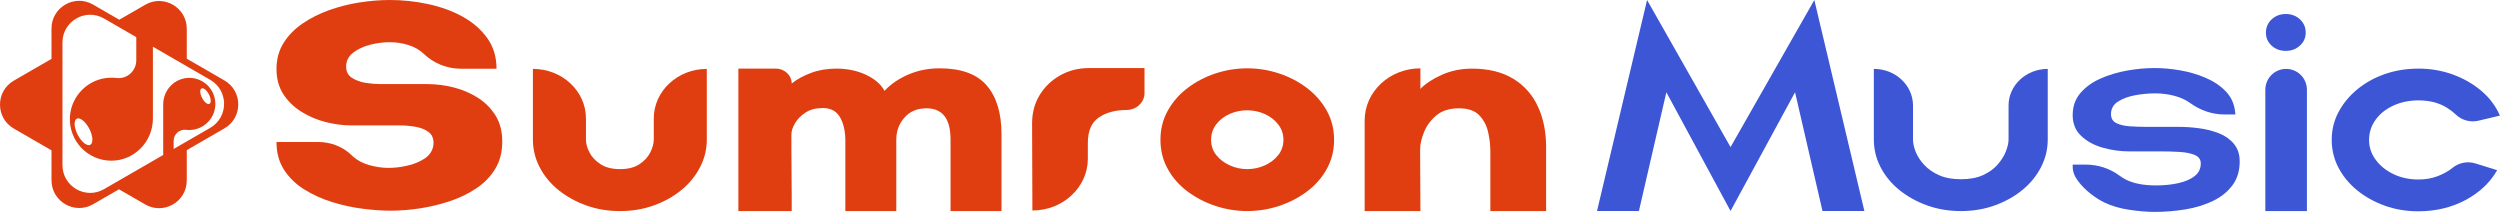
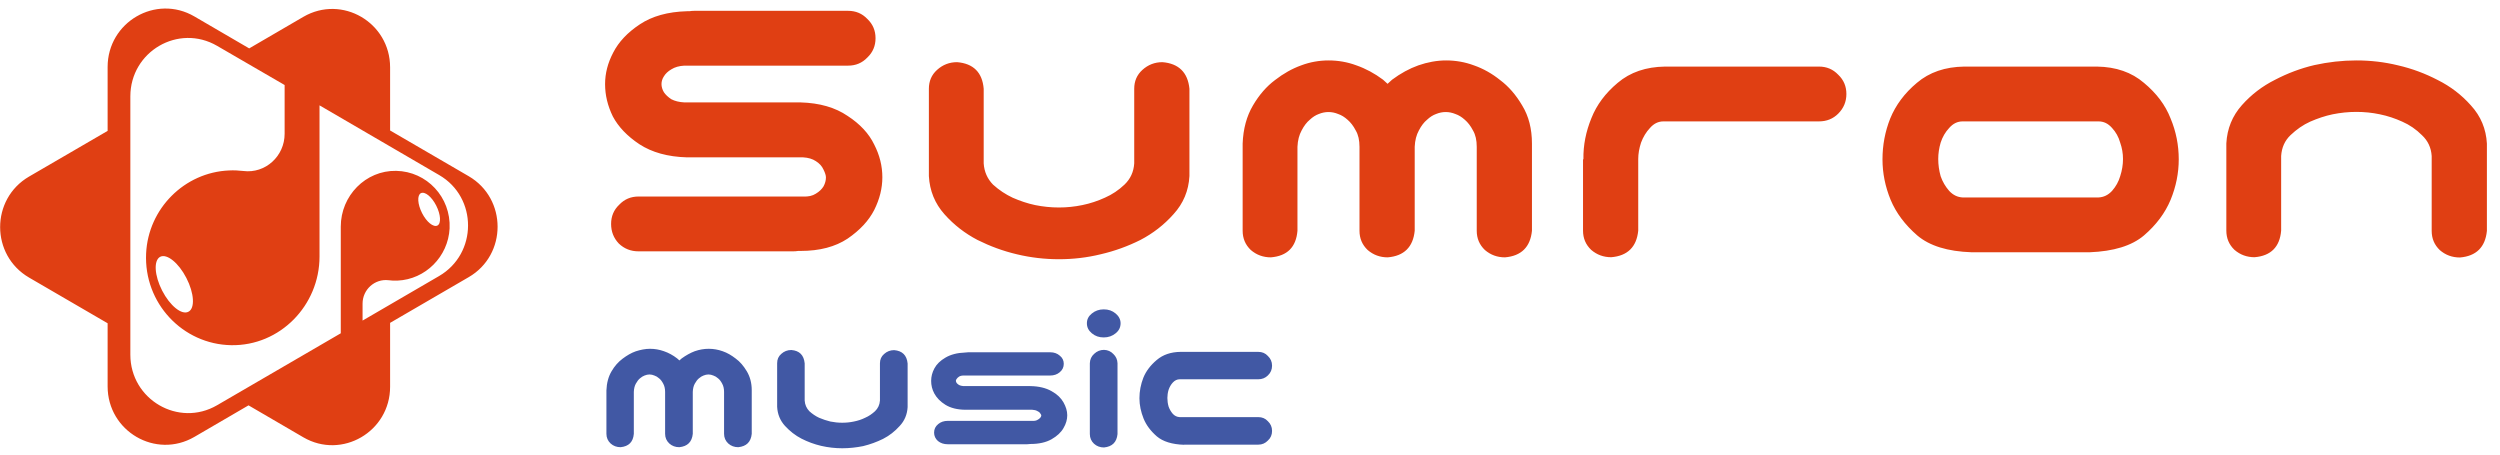
- <svg xmlns="http://www.w3.org/2000/svg" width="1326" height="113" viewBox="0 0 1326 113" fill="none">
-   <path d="M847.062 111.91L873.603 0.01L917.883 78.02L962.323 0.01L988.863 111.91H966.643L952.093 48.93L917.883 111.91L883.833 48.93L869.282 111.91H847.062Z" fill="#3C56D6" />
-   <path d="M993.883 36.54C1005.36 36.54 1014.66 45.23 1014.66 55.95V74.01C1014.66 76 1015.14 78.19 1016.1 80.58C1017.06 82.97 1018.55 85.26 1020.58 87.45C1022.6 89.64 1025.22 91.46 1028.41 92.9C1031.61 94.34 1035.5 95.07 1040.08 95.07C1044.77 95.07 1048.71 94.32 1051.91 92.83C1055.11 91.34 1057.69 89.45 1059.66 87.16C1061.63 84.87 1063.07 82.53 1063.98 80.14C1064.88 77.75 1065.34 75.71 1065.34 74.02V55.96C1065.34 45.24 1074.64 36.55 1086.12 36.55V74.02C1086.12 79.2 1084.92 84.1 1082.52 88.73C1080.12 93.36 1076.82 97.39 1072.61 100.82C1068.4 104.25 1063.52 106.97 1057.98 108.96C1052.44 110.95 1046.47 111.95 1040.08 111.95C1033.69 111.95 1027.72 110.96 1022.18 108.96C1016.64 106.97 1011.73 104.26 1007.47 100.82C1003.21 97.39 999.883 93.35 997.483 88.73C995.083 84.1 993.883 79.2 993.883 74.02V36.54V36.54Z" fill="#3C56D6" />
-   <path d="M1099.34 87.3H1106.26C1112.81 87.3 1119.17 89.38 1124.27 93.22C1125.21 93.93 1126.28 94.59 1127.48 95.21C1131.53 97.3 1136.91 98.35 1143.63 98.35C1147.79 98.35 1151.67 97.95 1155.3 97.16C1158.92 96.36 1161.83 95.12 1164.01 93.43C1166.19 91.74 1167.29 89.5 1167.29 86.71C1167.29 84.62 1166.25 83.13 1164.17 82.23C1162.09 81.33 1159.4 80.79 1156.1 80.59C1152.8 80.39 1149.33 80.29 1145.71 80.29H1129.09C1124.51 80.29 1119.92 79.64 1115.34 78.35C1110.76 77.06 1106.95 74.99 1103.91 72.15C1100.87 69.31 1099.35 65.61 1099.35 61.03C1099.35 56.45 1100.71 52.57 1103.43 49.38C1106.15 46.2 1109.69 43.63 1114.06 41.69C1118.43 39.75 1123.14 38.33 1128.21 37.43C1133.27 36.53 1138.15 36.09 1142.84 36.09C1147 36.09 1151.45 36.49 1156.19 37.28C1160.93 38.08 1165.46 39.4 1169.78 41.24C1174.1 43.08 1177.69 45.49 1180.57 48.48C1183.45 51.47 1185.1 55.15 1185.53 59.53C1185.53 60.03 1185.58 60.43 1185.69 60.72H1179.85C1173.17 60.72 1166.82 58.41 1161.54 54.57C1161.52 54.55 1161.49 54.54 1161.47 54.52C1159.18 52.88 1156.41 51.63 1153.16 50.79C1149.91 49.95 1146.58 49.52 1143.17 49.52C1139.76 49.52 1136.24 49.84 1132.62 50.49C1129 51.14 1125.93 52.26 1123.43 53.85C1120.92 55.44 1119.67 57.68 1119.67 60.57C1119.67 62.76 1120.6 64.33 1122.47 65.27C1124.33 66.22 1126.73 66.79 1129.66 66.99C1132.59 67.19 1135.6 67.29 1138.69 67.29H1155.8C1159.21 67.29 1162.78 67.54 1166.51 68.04C1170.24 68.54 1173.73 69.43 1176.98 70.73C1180.23 72.02 1182.87 73.89 1184.89 76.33C1186.91 78.77 1187.93 81.88 1187.93 85.66C1187.93 90.64 1186.65 94.84 1184.09 98.28C1181.53 101.71 1178.1 104.48 1173.78 106.57C1169.46 108.66 1164.61 110.15 1159.23 111.05C1153.85 111.95 1148.38 112.39 1142.84 112.39C1138.79 112.39 1134.29 112.02 1129.33 111.27C1124.37 110.52 1120.03 109.26 1116.3 107.46C1113.95 106.37 1111.48 104.8 1108.87 102.76C1106.26 100.72 1104.02 98.46 1102.16 95.97C1100.29 93.48 1099.36 90.99 1099.36 88.5V87.3H1099.34Z" fill="#3C56D6" />
-   <path d="M1201.53 111.94V47.58C1201.53 41.49 1206.47 36.55 1212.56 36.55C1218.65 36.55 1223.59 41.49 1223.59 47.58V111.94H1201.53ZM1212.4 26.99C1209.42 26.99 1206.91 26.07 1204.89 24.23C1202.86 22.39 1201.85 20.08 1201.85 17.29C1201.85 14.5 1202.86 12.16 1204.89 10.27C1206.91 8.38 1209.42 7.43 1212.4 7.43C1215.38 7.43 1217.89 8.38 1219.91 10.27C1221.93 12.16 1222.95 14.5 1222.95 17.29C1222.95 19.98 1221.94 22.27 1219.91 24.16C1217.89 26.04 1215.38 26.99 1212.4 26.99Z" fill="#3C56D6" />
-   <path d="M1236.74 74.17C1236.74 68.9 1237.94 63.99 1240.34 59.46C1242.74 54.93 1246.04 50.93 1250.25 47.44C1254.46 43.96 1259.33 41.24 1264.88 39.3C1270.42 37.36 1276.39 36.39 1282.78 36.39C1289.17 36.39 1295.25 37.43 1301 39.53C1306.75 41.62 1311.82 44.53 1316.19 48.26C1320.56 51.99 1323.81 56.35 1325.94 61.32L1314.56 64.02C1310.24 65.04 1305.72 63.77 1302.61 60.79C1301.31 59.55 1299.76 58.35 1297.96 57.21C1293.8 54.57 1288.74 53.25 1282.77 53.25C1277.87 53.25 1273.42 54.17 1269.42 56.01C1265.42 57.85 1262.28 60.37 1259.99 63.55C1257.7 66.74 1256.55 70.32 1256.55 74.3C1256.55 78.08 1257.72 81.57 1260.07 84.75C1262.41 87.94 1265.56 90.47 1269.5 92.36C1273.44 94.25 1277.87 95.2 1282.77 95.2C1286.5 95.2 1289.91 94.6 1293 93.41C1296.09 92.22 1298.67 90.77 1300.75 89.08C1300.77 89.06 1300.79 89.05 1300.81 89.03C1304.14 86.31 1308.72 85.37 1312.92 86.67L1324.49 90.27C1320.76 96.84 1315.16 102.12 1307.7 106.1C1300.24 110.08 1291.87 112.07 1282.6 112.07C1276.31 112.07 1270.4 111.08 1264.86 109.08C1259.32 107.09 1254.44 104.38 1250.23 100.94C1246.02 97.51 1242.72 93.5 1240.32 88.92C1237.94 84.37 1236.74 79.44 1236.74 74.17Z" fill="#3C56D6" />
-   <path d="M119.033 42.66L99.062 31.13V15.24C99.062 3.93 86.823 -3.13 77.032 2.52L63.273 10.46L49.343 2.42C39.553 -3.23 27.312 3.83 27.312 15.14V31.23L7.343 42.76C-2.447 48.41 -2.447 62.55 7.343 68.2L27.312 79.73V95.62C27.312 106.93 39.553 113.99 49.343 108.34L63.102 100.4L77.032 108.44C86.823 114.09 99.062 107.03 99.062 95.72V79.63L119.033 68.1C128.823 62.45 128.823 48.31 119.033 42.66ZM111.512 67.81L92.093 79.02V74.74C92.093 71.2 95.172 68.42 98.683 68.85C99.433 68.94 100.193 68.97 100.973 68.94C108.073 68.65 113.852 62.92 114.202 55.82C114.592 47.95 108.382 41.43 100.622 41.3C92.862 41.17 86.562 47.57 86.562 55.33V82.2L55.163 100.33C45.373 105.98 33.133 98.92 33.133 87.61V22.53C33.133 11.22 45.373 4.16 55.163 9.81L72.282 19.7V32C72.282 37.63 67.373 42.06 61.782 41.37C60.593 41.22 59.383 41.17 58.142 41.22C46.843 41.69 37.642 50.81 37.083 62.11C36.472 74.65 46.343 85.03 58.703 85.23C71.062 85.43 81.093 75.24 81.093 62.89V24.78L111.522 42.35C121.302 48.02 121.302 62.15 111.512 67.81ZM106.892 46.93C107.892 46.41 109.653 47.82 110.812 50.07C111.972 52.32 112.103 54.57 111.103 55.08C110.103 55.6 108.342 54.19 107.182 51.94C106.022 49.69 105.892 47.45 106.892 46.93ZM47.862 76.81C46.163 77.69 43.193 75.3 41.212 71.48C39.242 67.66 39.023 63.85 40.722 62.97C42.422 62.09 45.392 64.48 47.373 68.3C49.343 72.13 49.562 75.94 47.862 76.81Z" fill="#E03E10" />
-   <path d="M146.652 75.3H168.662C175.362 75.3 181.932 77.75 186.672 82.5C186.862 82.69 187.052 82.87 187.262 83.05C189.602 85.13 192.512 86.65 195.972 87.61C199.432 88.57 202.822 89.05 206.122 89.05C209.532 89.05 213.072 88.6 216.752 87.69C220.242 86.83 223.232 85.51 225.722 83.74C228.252 81.93 229.882 79.11 229.942 76C229.992 73.34 229.092 71.32 227.222 69.95C225.412 68.62 223.092 67.71 220.272 67.23C217.442 66.75 214.652 66.51 211.882 66.51H186.302C181.932 66.51 177.432 65.93 172.792 64.75C168.152 63.58 163.862 61.77 159.922 59.31C155.982 56.86 152.782 53.77 150.332 50.04C147.882 46.31 146.652 41.83 146.652 36.61C146.652 31.39 147.902 26.78 150.412 22.78C152.912 18.78 156.272 15.35 160.482 12.47C164.692 9.59 169.402 7.22 174.632 5.36C179.852 3.5 185.232 2.14 190.782 1.28C196.322 0.43 201.652 0 206.772 0C213.592 0 220.362 0.72 227.072 2.16C233.782 3.6 239.862 5.81 245.292 8.79C250.732 11.77 255.092 15.56 258.402 20.14C261.702 24.72 263.362 30.16 263.362 36.45H244.442C237.102 36.45 230.052 33.61 224.752 28.54C222.562 26.46 219.872 24.92 216.682 23.9C213.482 22.89 210.132 22.38 206.612 22.38C203.312 22.38 199.872 22.83 196.302 23.74C192.732 24.65 189.722 26.06 187.272 27.98C184.822 29.9 183.592 32.35 183.592 35.33C183.592 38 184.632 39.99 186.712 41.32C188.792 42.65 191.242 43.53 194.062 43.96C196.882 44.39 199.412 44.6 201.652 44.6H226.752C231.332 44.6 235.942 45.19 240.582 46.36C245.222 47.53 249.482 49.34 253.372 51.8C257.262 54.25 260.402 57.4 262.802 61.23C265.202 65.06 266.402 69.7 266.402 75.14C266.402 80.68 265.152 85.51 262.642 89.61C260.142 93.71 256.752 97.18 252.492 100C248.232 102.83 243.512 105.09 238.342 106.79C233.172 108.5 227.892 109.75 222.512 110.55C217.132 111.35 212.042 111.75 207.242 111.75C202.762 111.75 197.812 111.41 192.372 110.71C186.932 110.02 181.552 108.85 176.222 107.19C170.892 105.54 165.992 103.33 161.512 100.56C157.032 97.79 153.442 94.33 150.722 90.17C148.012 86.01 146.652 81.05 146.652 75.3Z" fill="#E03E10" />
-   <path d="M282.652 36.54C298.192 36.54 310.792 48.3 310.792 62.82V74.02C310.792 76.21 311.432 78.52 312.712 80.96C313.992 83.4 315.962 85.46 318.632 87.16C321.292 88.85 324.702 89.7 328.862 89.7C333.122 89.7 336.562 88.83 339.172 87.09C341.782 85.35 343.702 83.26 344.922 80.82C346.142 78.38 346.762 76.12 346.762 74.03V62.83C346.762 48.32 359.362 36.55 374.892 36.55V74.02C374.892 79.2 373.692 84.1 371.292 88.73C368.892 93.36 365.592 97.39 361.382 100.82C357.172 104.25 352.292 106.97 346.752 108.96C341.212 110.95 335.242 111.95 328.852 111.95C322.462 111.95 316.492 110.96 310.952 108.96C305.412 106.97 300.502 104.26 296.242 100.82C291.982 97.39 288.652 93.35 286.252 88.73C283.852 84.1 282.652 79.2 282.652 74.02V36.54V36.54Z" fill="#E03E10" />
-   <path d="M391.633 36.39H411.453C416.133 36.39 419.923 39.93 419.923 44.3C422.583 42.11 425.973 40.25 430.073 38.7C434.173 37.16 438.673 36.39 443.583 36.39C449.443 36.39 454.693 37.49 459.333 39.67C463.973 41.86 467.243 44.7 469.163 48.18C472.363 44.7 476.513 41.83 481.633 39.6C486.753 37.36 492.343 36.24 498.423 36.24C509.823 36.24 518.133 39.28 523.363 45.35C528.583 51.42 531.193 60.03 531.193 71.18V111.94H504.173V74.02C504.173 62.97 499.913 57.45 491.383 57.45C486.483 57.45 482.593 59.09 479.713 62.38C476.833 65.66 475.393 69.55 475.393 74.02V111.94H448.373V74.62C448.373 69.64 447.443 65.51 445.573 62.23C443.703 58.95 440.643 57.3 436.383 57.3C432.763 57.3 429.723 58.1 427.273 59.69C424.823 61.28 422.953 63.18 421.683 65.36C420.403 67.55 419.763 69.54 419.763 71.33C419.763 73.42 419.763 76.28 419.763 79.91C419.763 83.54 419.783 87.43 419.843 91.56C419.893 95.69 419.923 99.6 419.923 103.28C419.923 106.96 419.923 109.85 419.923 111.94H391.633V36.39V36.39Z" fill="#E03E10" />
-   <path d="M597.612 58.34C591.642 58.34 586.712 59.66 582.822 62.3C578.932 64.94 576.992 69.44 576.992 75.81V84.17C576.992 99.34 563.822 111.64 547.582 111.64C547.582 103.58 547.552 95.87 547.502 88.5C547.452 81.14 547.422 73.42 547.422 65.36C547.422 59.79 548.752 54.81 551.422 50.43C554.082 46.05 557.712 42.57 562.292 39.98C566.872 37.39 571.992 36.1 577.642 36.1H607.052V49.39C607.042 54.27 602.842 58.26 597.612 58.34Z" fill="#E03E10" />
-   <path d="M723.812 111.94V63.87C723.812 48.62 737.053 36.25 753.383 36.25V47.15C756.043 44.36 759.833 41.88 764.733 39.68C769.633 37.49 774.963 36.4 780.723 36.4C789.463 36.4 796.763 38.19 802.623 41.77C808.483 45.35 812.853 50.28 815.733 56.55C818.613 62.82 820.052 69.89 820.052 77.75V111.94H790.483V80.14C790.483 76.86 790.082 73.47 789.282 69.99C788.482 66.51 786.912 63.55 784.562 61.11C782.213 58.67 778.643 57.45 773.853 57.45C768.843 57.45 764.843 58.7 761.863 61.18C758.883 63.67 756.692 66.63 755.312 70.06C753.923 73.49 753.233 76.61 753.233 79.39L753.393 111.94H723.812V111.94Z" fill="#E03E10" />
-   <path d="M661.552 111.94C655.802 111.94 650.202 111.04 644.762 109.25C639.322 107.46 634.392 104.92 629.972 101.64C625.552 98.36 622.032 94.38 619.422 89.7C616.812 85.02 615.502 79.85 615.502 74.17C615.502 68.5 616.802 63.32 619.422 58.64C622.032 53.96 625.552 49.96 629.972 46.62C634.392 43.29 639.322 40.72 644.762 38.93C650.202 37.14 655.792 36.24 661.552 36.24C667.312 36.24 672.902 37.14 678.342 38.93C683.782 40.72 688.702 43.29 693.132 46.62C697.552 49.96 701.072 53.96 703.682 58.64C706.292 63.32 707.602 68.49 707.602 74.17C707.602 79.84 706.292 85.02 703.682 89.7C701.072 94.38 697.552 98.36 693.132 101.64C688.712 104.92 683.782 107.46 678.342 109.25C672.902 111.04 667.312 111.94 661.552 111.94ZM642.372 74.17C642.372 77.26 643.272 79.94 645.092 82.23C646.902 84.52 649.272 86.34 652.202 87.68C655.132 89.02 658.252 89.7 661.552 89.7C664.752 89.7 667.812 89.05 670.742 87.76C673.672 86.47 676.072 84.65 677.932 82.31C679.792 79.97 680.732 77.26 680.732 74.17C680.732 71.09 679.802 68.35 677.932 65.96C676.062 63.57 673.672 61.73 670.742 60.44C667.812 59.15 664.752 58.5 661.552 58.5C658.252 58.5 655.132 59.15 652.202 60.44C649.272 61.73 646.902 63.58 645.092 65.96C643.272 68.34 642.372 71.08 642.372 74.17Z" fill="#E03E10" />
+ <svg xmlns="http://www.w3.org/2000/svg" width="187" height="34" viewBox="0 0 187 34" fill="none">
+   <path d="M65.49 2.86C65.49 3.43 65.29 3.91 64.88 4.3C64.49 4.71 64.01 4.91 63.44 4.91H51.19C50.8 4.93 50.48 5.02 50.21 5.19C49.97 5.33 49.78 5.51 49.66 5.71C49.54 5.89 49.48 6.09 49.48 6.29C49.48 6.49 49.54 6.7 49.66 6.9C49.78 7.08 49.97 7.26 50.21 7.42C50.48 7.56 50.8 7.64 51.19 7.66H59.88C61.31 7.7 62.48 8.04 63.4 8.67C64.34 9.28 65 10 65.39 10.81C65.8 11.61 66 12.42 66 13.26C66 14.08 65.8 14.89 65.39 15.71C64.98 16.51 64.32 17.22 63.4 17.85C62.48 18.46 61.31 18.77 59.88 18.77H59.7C59.58 18.79 59.46 18.8 59.33 18.8H47.76C47.19 18.8 46.7 18.61 46.29 18.22C45.9 17.81 45.71 17.32 45.71 16.75C45.71 16.18 45.91 15.7 46.32 15.31C46.71 14.9 47.19 14.7 47.76 14.7H60.07C60.46 14.72 60.77 14.65 61.02 14.49C61.29 14.33 61.48 14.14 61.6 13.94C61.72 13.72 61.78 13.49 61.78 13.27C61.78 13.13 61.72 12.93 61.6 12.69C61.48 12.42 61.28 12.21 61.02 12.05C60.78 11.89 60.46 11.79 60.07 11.77H51.38C49.95 11.73 48.77 11.4 47.83 10.79C46.91 10.18 46.25 9.48 45.84 8.71C45.45 7.91 45.26 7.11 45.26 6.29C45.26 5.49 45.46 4.71 45.87 3.93C46.28 3.13 46.94 2.43 47.86 1.82C48.78 1.21 49.95 0.88 51.38 0.84H51.56C51.68 0.82 51.8 0.81 51.93 0.81H63.44C64.01 0.81 64.49 1.01 64.88 1.42C65.29 1.81 65.49 2.29 65.49 2.86ZM79.21 19.39C78.15 19.39 77.1 19.27 76.06 19.02C75.04 18.78 74.06 18.42 73.12 17.95C72.18 17.46 71.35 16.82 70.64 16.02C69.93 15.22 69.54 14.27 69.48 13.17V11.88V6.64C69.48 6.07 69.68 5.6 70.09 5.23C70.52 4.84 71.02 4.65 71.59 4.65C72.81 4.75 73.48 5.42 73.58 6.64V7.99V12.22C73.62 12.85 73.86 13.38 74.28 13.81C74.73 14.22 75.22 14.54 75.75 14.79C76.3 15.03 76.86 15.22 77.43 15.34C78.02 15.46 78.61 15.52 79.21 15.52C79.8 15.52 80.38 15.46 80.96 15.34C81.55 15.22 82.11 15.03 82.64 14.79C83.19 14.55 83.68 14.22 84.11 13.81C84.56 13.38 84.8 12.85 84.84 12.22V7.99V6.64C84.84 6.07 85.04 5.6 85.45 5.23C85.88 4.84 86.38 4.65 86.95 4.65C88.17 4.75 88.85 5.42 88.97 6.64V11.88V13.17C88.91 14.27 88.51 15.22 87.78 16.02C87.07 16.82 86.24 17.46 85.3 17.95C84.36 18.42 83.37 18.78 82.33 19.02C81.31 19.27 80.27 19.39 79.21 19.39ZM99.38 4.52C100.09 4.52 100.79 4.64 101.46 4.89C102.15 5.13 102.82 5.49 103.45 5.96C103.55 6.06 103.66 6.16 103.79 6.27C103.89 6.17 104 6.07 104.13 5.96C104.76 5.49 105.42 5.13 106.09 4.89C106.78 4.65 107.48 4.52 108.17 4.52C108.88 4.52 109.58 4.64 110.25 4.89C110.94 5.13 111.6 5.5 112.21 5.99C112.84 6.46 113.39 7.09 113.86 7.89C114.35 8.69 114.59 9.64 114.59 10.74V17.26C114.47 18.48 113.79 19.15 112.57 19.25C112 19.25 111.5 19.07 111.07 18.7C110.66 18.31 110.46 17.83 110.46 17.26V10.98C110.46 10.49 110.37 10.08 110.18 9.76C110 9.41 109.79 9.15 109.57 8.96C109.35 8.76 109.11 8.61 108.87 8.53C108.63 8.43 108.38 8.38 108.14 8.38C107.9 8.38 107.65 8.43 107.41 8.53C107.19 8.61 106.96 8.75 106.74 8.96C106.52 9.14 106.31 9.41 106.13 9.76C105.95 10.09 105.84 10.49 105.82 10.98V17.26C105.7 18.48 105.02 19.15 103.8 19.25C103.23 19.25 102.73 19.07 102.3 18.7C101.89 18.31 101.69 17.83 101.69 17.26V10.98C101.69 10.49 101.6 10.08 101.41 9.76C101.23 9.41 101.02 9.15 100.8 8.96C100.58 8.76 100.34 8.61 100.1 8.53C99.86 8.43 99.61 8.38 99.37 8.38C99.13 8.38 98.88 8.43 98.64 8.53C98.42 8.61 98.19 8.75 97.97 8.96C97.75 9.14 97.54 9.41 97.36 9.76C97.18 10.09 97.07 10.49 97.05 10.98V17.26C96.95 18.48 96.29 19.15 95.06 19.25C94.49 19.25 93.99 19.07 93.56 18.7C93.15 18.31 92.95 17.83 92.95 17.26V10.74C92.99 9.64 93.25 8.69 93.72 7.89C94.19 7.09 94.74 6.46 95.37 5.99C96 5.5 96.66 5.13 97.33 4.89C97.99 4.64 98.69 4.52 99.38 4.52ZM119.04 8.83C119.43 7.85 120.08 6.97 121 6.2C121.94 5.4 123.12 5 124.55 4.98H136.06C136.63 4.98 137.11 5.18 137.5 5.59C137.91 5.98 138.11 6.46 138.11 7.03C138.11 7.6 137.91 8.09 137.5 8.5C137.11 8.89 136.63 9.08 136.06 9.08H124.43C124.04 9.08 123.71 9.24 123.42 9.57C123.13 9.88 122.91 10.24 122.75 10.67C122.61 11.1 122.54 11.51 122.54 11.89V17.25C122.42 18.47 121.74 19.14 120.52 19.24C119.95 19.24 119.45 19.06 119.02 18.69C118.61 18.3 118.41 17.82 118.41 17.25V11.92H118.44C118.42 10.86 118.63 9.83 119.04 8.83ZM147.48 18.87C145.68 18.81 144.33 18.39 143.41 17.61C142.49 16.81 141.83 15.93 141.42 14.95C141.01 13.95 140.81 12.94 140.81 11.92C140.81 10.86 141 9.84 141.39 8.86C141.8 7.86 142.46 6.97 143.38 6.2C144.32 5.4 145.5 5 146.93 4.98H156.85C158.28 5 159.45 5.41 160.37 6.2C161.31 6.98 161.97 7.86 162.36 8.86C162.77 9.84 162.97 10.86 162.97 11.92C162.97 12.94 162.77 13.95 162.36 14.95C161.95 15.93 161.29 16.82 160.37 17.61C159.45 18.39 158.09 18.8 156.3 18.87H147.48ZM146.81 9.08C146.42 9.08 146.09 9.24 145.8 9.57C145.51 9.88 145.3 10.24 145.16 10.67C145.04 11.08 144.98 11.49 144.98 11.89C144.98 12.32 145.04 12.75 145.16 13.18C145.3 13.59 145.52 13.96 145.8 14.28C146.09 14.59 146.42 14.75 146.81 14.77H156.97C157.36 14.75 157.69 14.59 157.98 14.28C158.27 13.95 158.47 13.59 158.59 13.18C158.73 12.75 158.8 12.32 158.8 11.89C158.8 11.48 158.73 11.07 158.59 10.67C158.47 10.24 158.26 9.87 157.98 9.57C157.69 9.24 157.36 9.08 156.97 9.08H146.81ZM176.26 4.52C177.32 4.52 178.36 4.64 179.38 4.89C180.42 5.13 181.41 5.5 182.35 5.99C183.29 6.46 184.12 7.09 184.83 7.89C185.56 8.69 185.96 9.64 186.02 10.74V12.03V17.27C185.9 18.49 185.22 19.16 184 19.26C183.43 19.26 182.93 19.08 182.5 18.71C182.09 18.32 181.89 17.84 181.89 17.27V15.9V11.67C181.85 11.04 181.6 10.52 181.16 10.11C180.73 9.68 180.24 9.34 179.69 9.1C179.16 8.86 178.6 8.67 178.01 8.55C177.44 8.43 176.86 8.37 176.26 8.37C175.66 8.37 175.08 8.43 174.48 8.55C173.91 8.67 173.35 8.86 172.8 9.1C172.27 9.34 171.78 9.68 171.33 10.11C170.9 10.52 170.67 11.04 170.63 11.67V15.9V17.25C170.53 18.47 169.86 19.14 168.64 19.24C168.07 19.24 167.57 19.06 167.14 18.69C166.73 18.3 166.53 17.82 166.53 17.25V12.01V10.72C166.59 9.62 166.98 8.67 167.69 7.87C168.4 7.07 169.23 6.44 170.17 5.97C171.11 5.48 172.09 5.11 173.11 4.87C174.15 4.64 175.2 4.52 176.26 4.52Z" fill="#E03F13" />
+   <path d="M48.62 26.09C48.98 26.09 49.32 26.15 49.66 26.27C50.01 26.39 50.34 26.57 50.65 26.81C50.7 26.86 50.76 26.91 50.82 26.96C50.87 26.91 50.93 26.86 50.99 26.81C51.31 26.58 51.63 26.4 51.97 26.27C52.32 26.15 52.66 26.09 53.01 26.09C53.37 26.09 53.71 26.15 54.05 26.27C54.4 26.39 54.72 26.58 55.03 26.82C55.35 27.05 55.62 27.37 55.86 27.77C56.1 28.17 56.23 28.64 56.23 29.19V32.45C56.17 33.06 55.83 33.39 55.22 33.45C54.93 33.45 54.68 33.36 54.47 33.17C54.27 32.98 54.16 32.74 54.16 32.45V29.31C54.16 29.07 54.11 28.86 54.02 28.7C53.93 28.53 53.83 28.39 53.71 28.3C53.6 28.2 53.48 28.13 53.36 28.09C53.24 28.04 53.12 28.01 52.99 28.01C52.86 28.01 52.75 28.04 52.62 28.09C52.51 28.13 52.4 28.2 52.28 28.3C52.17 28.39 52.07 28.52 51.97 28.7C51.88 28.86 51.83 29.07 51.82 29.31V32.45C51.76 33.06 51.42 33.39 50.81 33.45C50.52 33.45 50.27 33.36 50.06 33.17C49.86 32.98 49.75 32.74 49.75 32.45V29.31C49.75 29.07 49.7 28.86 49.61 28.7C49.52 28.53 49.42 28.39 49.3 28.3C49.19 28.2 49.07 28.13 48.95 28.09C48.83 28.04 48.71 28.01 48.58 28.01C48.45 28.01 48.34 28.04 48.21 28.09C48.1 28.13 47.99 28.2 47.87 28.3C47.76 28.39 47.66 28.52 47.56 28.7C47.47 28.86 47.42 29.07 47.41 29.31V32.45C47.36 33.06 47.03 33.39 46.42 33.45C46.13 33.45 45.88 33.36 45.67 33.17C45.47 32.98 45.36 32.74 45.36 32.45V29.2C45.38 28.65 45.51 28.17 45.74 27.78C45.97 27.38 46.25 27.07 46.57 26.83C46.89 26.59 47.21 26.4 47.55 26.28C47.92 26.16 48.27 26.09 48.62 26.09ZM63 33.53C62.47 33.53 61.94 33.47 61.42 33.35C60.91 33.23 60.42 33.05 59.95 32.81C59.48 32.57 59.07 32.24 58.71 31.85C58.35 31.45 58.16 30.98 58.13 30.43V29.79V27.17C58.13 26.88 58.23 26.65 58.44 26.47C58.65 26.28 58.9 26.18 59.19 26.18C59.8 26.23 60.13 26.56 60.19 27.18V27.85V29.96C60.21 30.28 60.33 30.54 60.54 30.76C60.76 30.96 61.01 31.13 61.27 31.25C61.55 31.37 61.83 31.46 62.11 31.53C62.41 31.59 62.7 31.62 63 31.62C63.3 31.62 63.59 31.59 63.87 31.53C64.17 31.47 64.45 31.38 64.71 31.25C64.99 31.13 65.23 30.96 65.45 30.76C65.67 30.55 65.8 30.28 65.82 29.96V27.85V27.18C65.82 26.89 65.92 26.66 66.13 26.48C66.34 26.29 66.59 26.19 66.88 26.19C67.49 26.24 67.83 26.57 67.89 27.19V29.81V30.45C67.86 31 67.66 31.48 67.29 31.87C66.93 32.27 66.52 32.59 66.05 32.83C65.58 33.06 65.09 33.24 64.56 33.37C64.06 33.47 63.54 33.53 63 33.53ZM79.57 27.21C79.57 27.47 79.47 27.68 79.26 27.85C79.07 28.01 78.83 28.09 78.54 28.09H72.06C71.93 28.09 71.82 28.12 71.74 28.17C71.66 28.22 71.6 28.28 71.56 28.34C71.52 28.39 71.5 28.44 71.5 28.48C71.5 28.53 71.52 28.59 71.56 28.65C71.6 28.7 71.66 28.75 71.74 28.8C71.82 28.84 71.93 28.87 72.06 28.88H77.07C77.71 28.89 78.24 29.02 78.66 29.26C79.08 29.49 79.37 29.78 79.55 30.1C79.73 30.42 79.83 30.74 79.83 31.06C79.83 31.38 79.74 31.7 79.55 32.02C79.37 32.34 79.07 32.62 78.65 32.86C78.24 33.09 77.72 33.21 77.07 33.21C76.96 33.22 76.88 33.23 76.83 33.23H70.89C70.6 33.23 70.36 33.15 70.16 32.99C69.97 32.82 69.87 32.61 69.87 32.36C69.87 32.1 69.97 31.89 70.18 31.72C70.37 31.56 70.61 31.48 70.9 31.48H77.21C77.36 31.49 77.49 31.47 77.58 31.42C77.68 31.37 77.76 31.31 77.81 31.25C77.86 31.19 77.89 31.13 77.89 31.07C77.89 31.04 77.86 30.99 77.81 30.92C77.76 30.84 77.68 30.78 77.58 30.74C77.49 30.69 77.37 30.66 77.21 30.65H72.19C71.6 30.64 71.11 30.52 70.72 30.28C70.33 30.04 70.06 29.75 69.89 29.44C69.72 29.13 69.65 28.81 69.65 28.49C69.65 28.17 69.73 27.86 69.89 27.56C70.06 27.24 70.34 26.97 70.72 26.75C71.11 26.52 71.6 26.39 72.19 26.37C72.29 26.36 72.37 26.35 72.42 26.35H78.56C78.85 26.35 79.09 26.44 79.28 26.61C79.47 26.76 79.57 26.97 79.57 27.21ZM82.58 26.17C82.86 26.18 83.09 26.28 83.28 26.48C83.47 26.66 83.58 26.89 83.59 27.17V32.47C83.53 33.08 83.19 33.41 82.58 33.47C82.29 33.47 82.04 33.38 81.83 33.19C81.63 33 81.52 32.76 81.52 32.47V27.17C81.53 26.88 81.64 26.65 81.84 26.47C82.05 26.27 82.3 26.17 82.58 26.17ZM81.3 24.18C81.3 23.89 81.42 23.65 81.67 23.45C81.91 23.25 82.21 23.14 82.56 23.14C82.91 23.14 83.2 23.24 83.45 23.45C83.69 23.65 83.82 23.9 83.82 24.18C83.82 24.48 83.7 24.73 83.45 24.93C83.21 25.13 82.91 25.24 82.56 25.24C82.21 25.24 81.92 25.14 81.67 24.93C81.42 24.72 81.3 24.48 81.3 24.18ZM88.57 33.27C87.67 33.24 86.99 33.03 86.53 32.64C86.07 32.24 85.74 31.8 85.54 31.31C85.34 30.81 85.23 30.3 85.23 29.79C85.23 29.26 85.33 28.75 85.52 28.26C85.72 27.76 86.06 27.32 86.52 26.93C86.99 26.53 87.58 26.33 88.3 26.32H94.12C94.41 26.32 94.65 26.42 94.84 26.63C95.04 26.82 95.15 27.06 95.15 27.35C95.15 27.64 95.05 27.88 94.84 28.08C94.65 28.27 94.41 28.37 94.12 28.37H88.24C88.05 28.37 87.88 28.45 87.73 28.61C87.59 28.76 87.48 28.95 87.41 29.16C87.35 29.36 87.32 29.57 87.32 29.77C87.32 29.98 87.35 30.2 87.41 30.41C87.48 30.61 87.59 30.8 87.73 30.96C87.87 31.11 88.04 31.19 88.24 31.2H94.12C94.41 31.2 94.65 31.3 94.84 31.51C95.04 31.7 95.15 31.94 95.15 32.23C95.15 32.52 95.05 32.76 94.84 32.95C94.65 33.15 94.41 33.26 94.12 33.26H88.57V33.27Z" fill="#4158A4" />
+   <path d="M35.06 13.18L29.18 9.76V5.04C29.18 1.68 25.58 -0.42 22.69 1.26L18.64 3.62L14.54 1.23C11.66 -0.45 8.05 1.65 8.05 5.01V9.79L2.17 13.21C-0.71 14.89 -0.71 19.08 2.17 20.76L8.05 24.18V28.9C8.05 32.26 11.65 34.36 14.54 32.68L18.59 30.32L22.69 32.71C25.57 34.39 29.18 32.29 29.18 28.93V24.15L35.06 20.73C37.94 19.06 37.94 14.86 35.06 13.18ZM32.84 20.65L27.12 23.98V22.71C27.12 21.66 28.03 20.84 29.06 20.96C29.28 20.99 29.5 21 29.73 20.99C31.82 20.9 33.52 19.2 33.63 17.09C33.74 14.75 31.92 12.82 29.63 12.78C27.35 12.74 25.49 14.64 25.49 16.95V24.93L16.24 30.31C13.36 31.99 9.75 29.89 9.75 26.53V7.21C9.75 3.85 13.35 1.75 16.24 3.43L21.29 6.36V10.01C21.29 11.68 19.85 13 18.2 12.79C17.85 12.75 17.49 12.73 17.13 12.75C13.8 12.89 11.09 15.6 10.93 18.95C10.75 22.67 13.66 25.76 17.3 25.82C20.94 25.88 23.9 22.85 23.9 19.19V7.88L32.86 13.1C35.73 14.77 35.73 18.97 32.84 20.65ZM31.48 14.45C31.78 14.3 32.29 14.71 32.63 15.38C32.97 16.05 33.01 16.72 32.72 16.87C32.42 17.02 31.91 16.61 31.57 15.94C31.23 15.27 31.19 14.61 31.48 14.45ZM14.09 23.32C13.59 23.58 12.71 22.87 12.13 21.74C11.55 20.61 11.48 19.48 11.98 19.21C12.48 18.95 13.36 19.66 13.94 20.79C14.53 21.93 14.6 23.07 14.09 23.32Z" fill="#E03F13" />
</svg>
